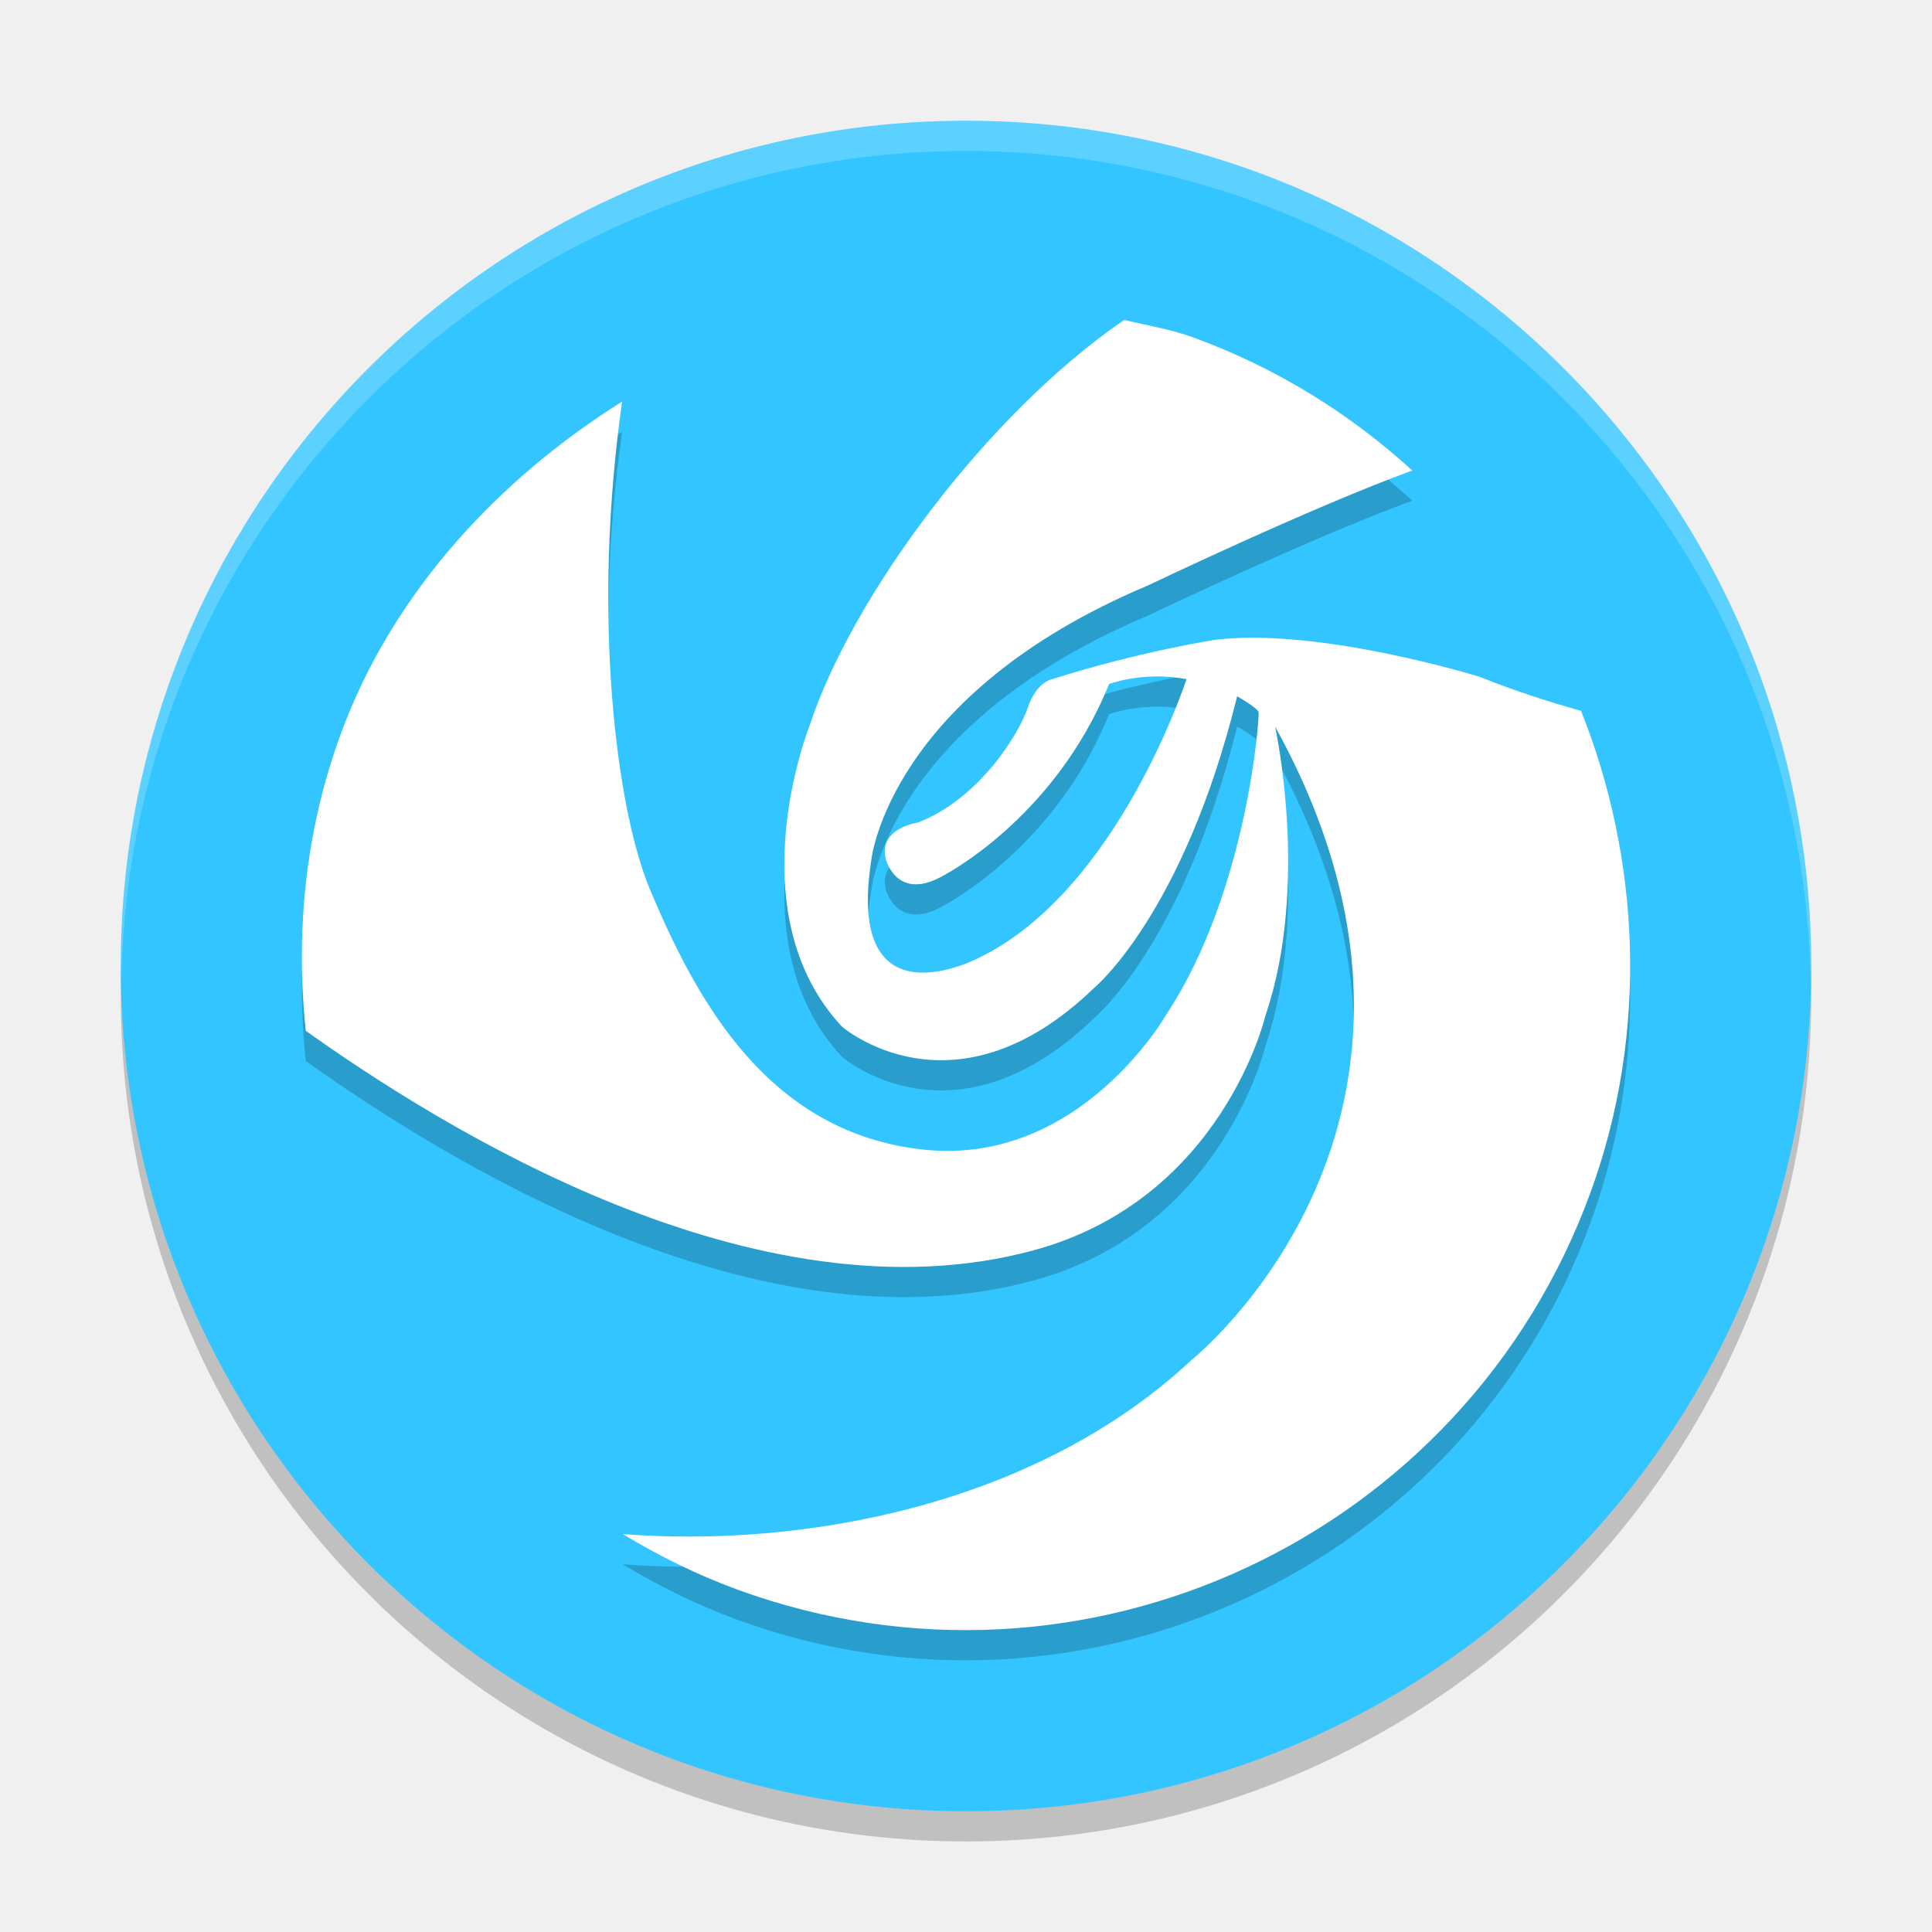
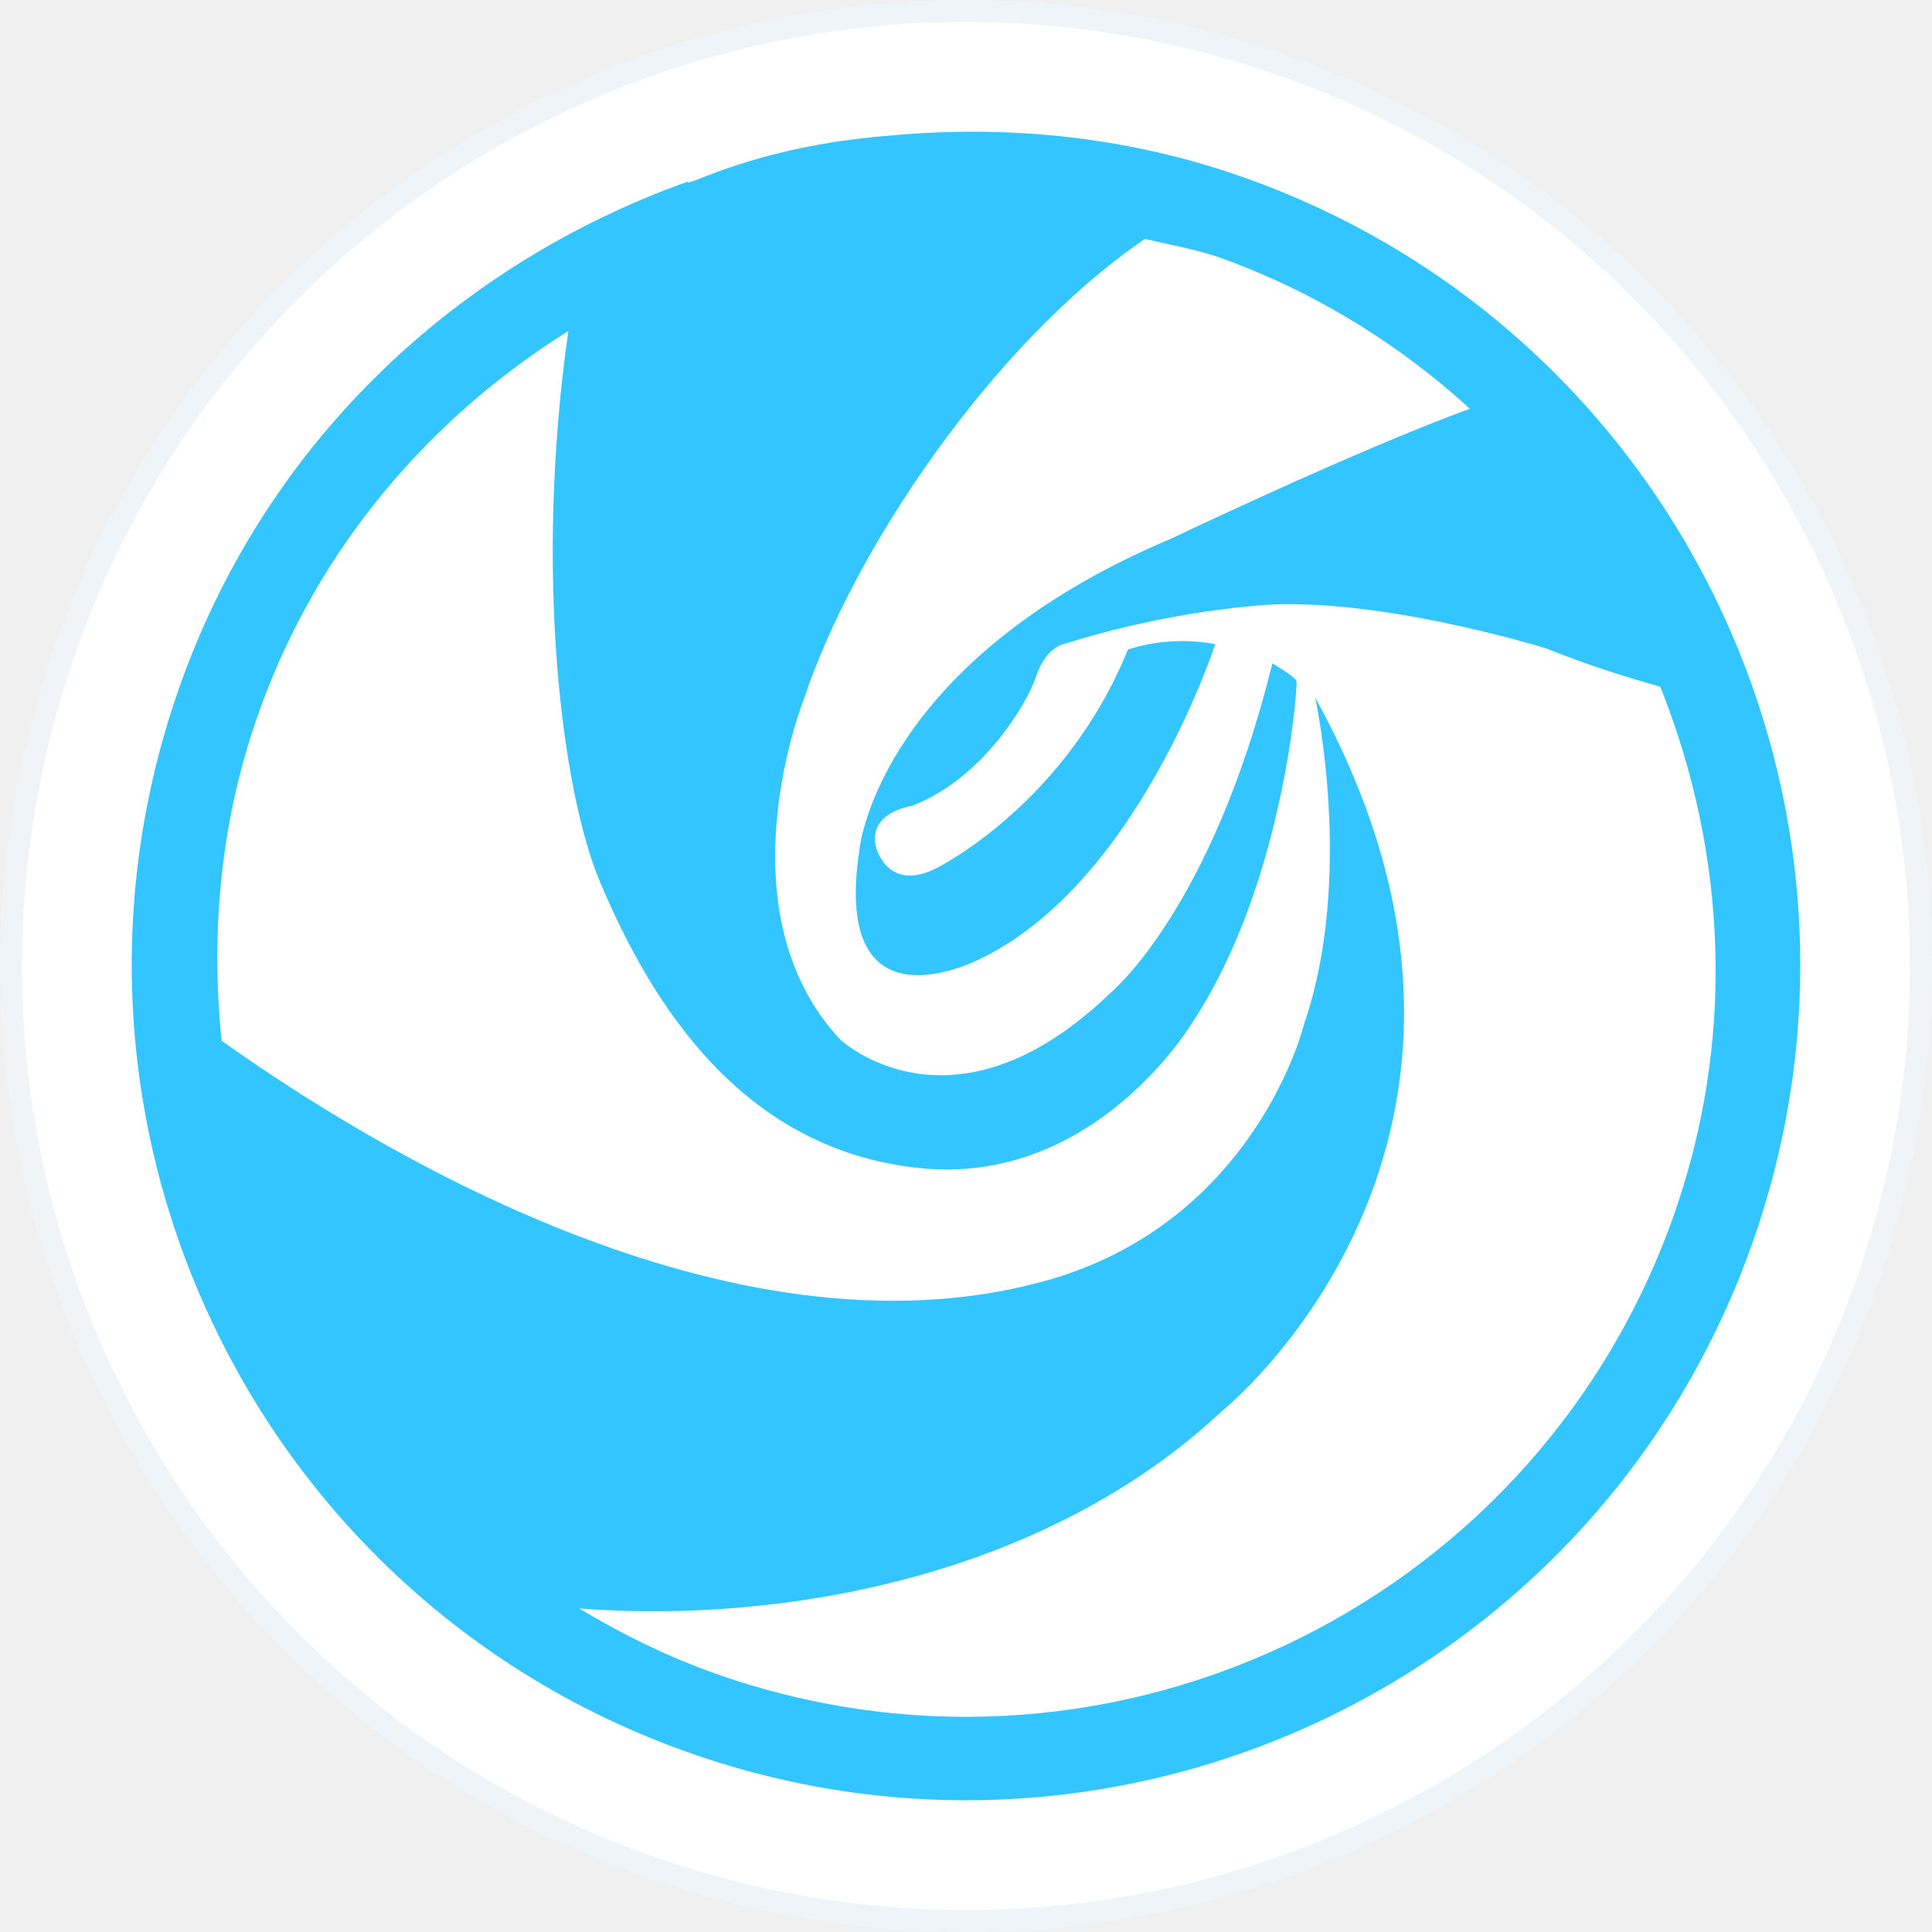
- <svg xmlns="http://www.w3.org/2000/svg" width="64" height="64" version="1">
-   <path style="opacity:0.2" d="M 60,33 A 28,28 0 0 1 32,61 28,28 0 0 1 4,33 28,28 0 0 1 32,5 28,28 0 0 1 60,33 Z" />
-   <path style="fill:#33c5ff" d="M 60,32 A 28,28 0 0 1 32,60 28,28 0 0 1 4,32 28,28 0 0 1 32,4 28,28 0 0 1 60,32 Z" />
-   <path style="opacity:0.2;fill-rule:evenodd" d="m 24.442,53.663 c -1.354,-0.495 -2.62,-1.125 -3.811,-1.844 5.922,0.455 13.65,-0.91 18.861,-5.787 0,0 9.935,-7.938 2.747,-20.965 0,0 1.158,5.25 -0.318,9.569 0,0 -1.409,6.073 -7.67,7.779 -9.222,2.513 -19.731,-4.142 -24.124,-7.27 -0.331,-3.215 -0.037,-6.536 1.141,-9.777 1.746,-4.802 5.33,-8.549 9.341,-11.065 -1.003,7.016 -0.21,13.475 0.929,16.18 1.529,3.628 3.888,8.059 9.073,8.601 5.185,0.544 8.045,-4.508 8.045,-4.508 2.66,-4.042 3.076,-9.847 3.036,-9.987 -0.04,-0.142 -0.709,-0.525 -0.709,-0.525 -1.79,7.245 -4.742,9.665 -4.742,9.665 -4.655,4.494 -8.352,1.277 -8.352,1.277 -3.544,-3.806 -1.062,-9.992 -1.062,-9.992 1.388,-4.214 5.832,-10.281 10.415,-13.417 0.763,0.189 1.531,0.306 2.285,0.581 2.774,1.011 5.203,2.536 7.257,4.408 -3.351,1.223 -8.762,3.81 -8.762,3.81 -8.577,3.612 -9.156,9.075 -9.156,9.075 -0.887,5.631 3.58,3.248 3.58,3.248 4.599,-2.24 6.858,-9.221 6.858,-9.221 -1.435,-0.273 -2.565,0.163 -2.565,0.163 -1.836,4.531 -5.581,6.394 -5.581,6.394 -1.473,0.78 -1.816,-0.598 -1.816,-0.598 -0.248,-1.032 1.066,-1.209 1.066,-1.209 2.04,-0.793 3.346,-2.936 3.642,-3.813 0.294,-0.878 0.842,-0.947 0.842,-0.947 2.796,-0.892 5.346,-1.292 5.346,-1.292 3.472,-0.427 8.787,1.228 8.787,1.228 1.192,0.479 2.334,0.838 3.349,1.125 1.948,4.867 2.256,10.609 0.325,15.922 C 48.537,51.925 35.885,57.833 24.442,53.663 Z" />
-   <path style="fill:#ffffff;fill-rule:evenodd" d="m 24.442,52.663 c -1.354,-0.495 -2.62,-1.125 -3.811,-1.844 5.922,0.455 13.65,-0.91 18.861,-5.787 0,0 9.935,-7.938 2.747,-20.965 0,0 1.158,5.25 -0.318,9.569 0,0 -1.409,6.073 -7.67,7.779 -9.222,2.513 -19.731,-4.142 -24.124,-7.27 -0.331,-3.215 -0.037,-6.536 1.141,-9.777 1.746,-4.802 5.33,-8.549 9.341,-11.065 -1.003,7.016 -0.21,13.475 0.929,16.18 1.529,3.628 3.888,8.059 9.073,8.601 5.185,0.544 8.045,-4.508 8.045,-4.508 2.66,-4.042 3.076,-9.847 3.036,-9.987 -0.04,-0.142 -0.709,-0.525 -0.709,-0.525 -1.79,7.245 -4.742,9.665 -4.742,9.665 -4.655,4.494 -8.352,1.277 -8.352,1.277 -3.544,-3.806 -1.062,-9.992 -1.062,-9.992 1.388,-4.214 5.832,-10.281 10.415,-13.417 0.763,0.189 1.531,0.306 2.285,0.581 2.774,1.011 5.203,2.536 7.257,4.408 -3.351,1.223 -8.762,3.81 -8.762,3.81 -8.577,3.612 -9.156,9.075 -9.156,9.075 -0.887,5.631 3.58,3.248 3.58,3.248 4.599,-2.24 6.858,-9.221 6.858,-9.221 -1.435,-0.273 -2.565,0.163 -2.565,0.163 -1.836,4.531 -5.581,6.394 -5.581,6.394 -1.473,0.78 -1.816,-0.598 -1.816,-0.598 -0.248,-1.032 1.066,-1.209 1.066,-1.209 2.04,-0.793 3.346,-2.936 3.642,-3.813 0.294,-0.878 0.842,-0.947 0.842,-0.947 2.796,-0.892 5.346,-1.292 5.346,-1.292 3.472,-0.427 8.787,1.228 8.787,1.228 1.192,0.479 2.334,0.838 3.349,1.125 1.948,4.867 2.256,10.609 0.325,15.922 C 48.537,50.925 35.885,56.833 24.442,52.663 Z" />
-   <path style="opacity:0.2;fill:#ffffff" d="M 32 4 A 28 28 0 0 0 4 32 A 28 28 0 0 0 4.018 32.492 A 28 28 0 0 1 32 5 A 28 28 0 0 1 59.975 32.492 A 28 28 0 0 0 60 32 A 28 28 0 0 0 32 4 z" />
+ <svg xmlns="http://www.w3.org/2000/svg" width="512" height="512" viewBox="0 0 512 512" fill="none">
+   <defs>
+     <clipPath id="clip0_205_37">
+       <rect width="512" height="512" fill="white" />
+     </clipPath>
+   </defs>
+   <g clip-path="url(#clip0_205_37)">
+     <path fill-rule="evenodd" clip-rule="evenodd" d="M327.863 10.359C192.184 -29.321 50.057 48.477 10.358 184.151C-29.322 319.816 48.486 461.959 184.167 501.64C319.816 541.32 461.976 463.531 501.644 327.863C541.319 192.168 463.51 50.04 327.863 10.359Z" fill="#EFF4F8" />
+     <path fill-rule="evenodd" clip-rule="evenodd" d="M326.228 15.943C193.63 -22.83 54.732 53.192 15.942 185.788C-22.838 318.367 53.203 457.282 185.798 496.059C318.366 534.838 457.296 458.814 496.058 326.233C534.838 193.622 458.795 54.724 326.23 15.947L326.228 15.943Z" fill="white" />
+     <path opacity="0.8" fill-rule="evenodd" clip-rule="evenodd" d="M331.614 47.727C299.843 36.137 267.293 33.007 235.708 35.944C199.087 38.834 181.209 50.175 182.267 48.124C122.382 69.503 71.752 115.489 48.302 179.984C6.545 294.842 65.687 421.859 180.372 463.677C295.103 505.497 421.932 446.272 463.689 331.417C505.459 216.559 446.317 89.559 331.614 47.727V47.727ZM187.922 442.909C175.698 438.441 164.279 432.755 153.524 426.264C206.966 430.37 276.705 418.053 323.735 374.04C323.735 374.04 413.388 302.405 348.53 184.849C348.53 184.849 358.985 232.226 345.656 271.202C345.656 271.202 332.944 324.199 276.437 339.597C193.21 362.275 98.377 304.02 58.736 275.798C55.752 246.787 58.404 216.812 69.036 187.565C84.794 144.232 114.42 110.421 150.619 87.713C141.572 151.023 148.725 209.31 159.008 233.726C172.808 266.465 196.795 304.649 243.59 309.544C290.382 314.455 316.187 270.665 316.187 270.665C340.192 234.184 343.951 181.802 343.588 180.539C343.222 179.26 337.191 175.802 337.191 175.802C321.036 241.179 294.394 263.021 294.394 263.021C252.386 303.575 222.633 275.449 222.633 275.449C190.653 241.101 213.046 185.275 213.046 185.275C225.57 147.249 262.068 91.596 303.426 63.297C310.313 65.002 317.245 66.061 324.052 68.54C349.082 77.668 371.003 91.423 389.543 108.321C359.301 119.359 310.47 142.698 310.47 142.698C233.071 175.296 227.844 224.598 227.844 224.598C219.838 275.419 260.155 253.911 260.155 253.911C301.659 233.695 322.047 170.699 322.047 170.699C309.096 168.235 298.894 172.168 298.894 172.168C282.329 213.054 248.532 229.873 248.532 229.873C235.237 236.917 232.141 224.471 232.141 224.471C229.898 215.156 241.757 213.558 241.757 213.558C260.17 206.405 271.952 187.061 274.622 179.148C277.276 171.221 282.218 170.605 282.218 170.605C307.455 162.552 330.463 160.751 330.463 160.751C361.795 156.896 409.757 171.839 409.757 171.839C420.511 176.165 430.824 179.402 439.984 181.99C457.56 225.91 460.34 275.923 442.921 323.867C405.367 427.229 291.187 480.542 187.92 442.909H187.922Z" fill="#00B7FF" />
+   </g>
</svg>
